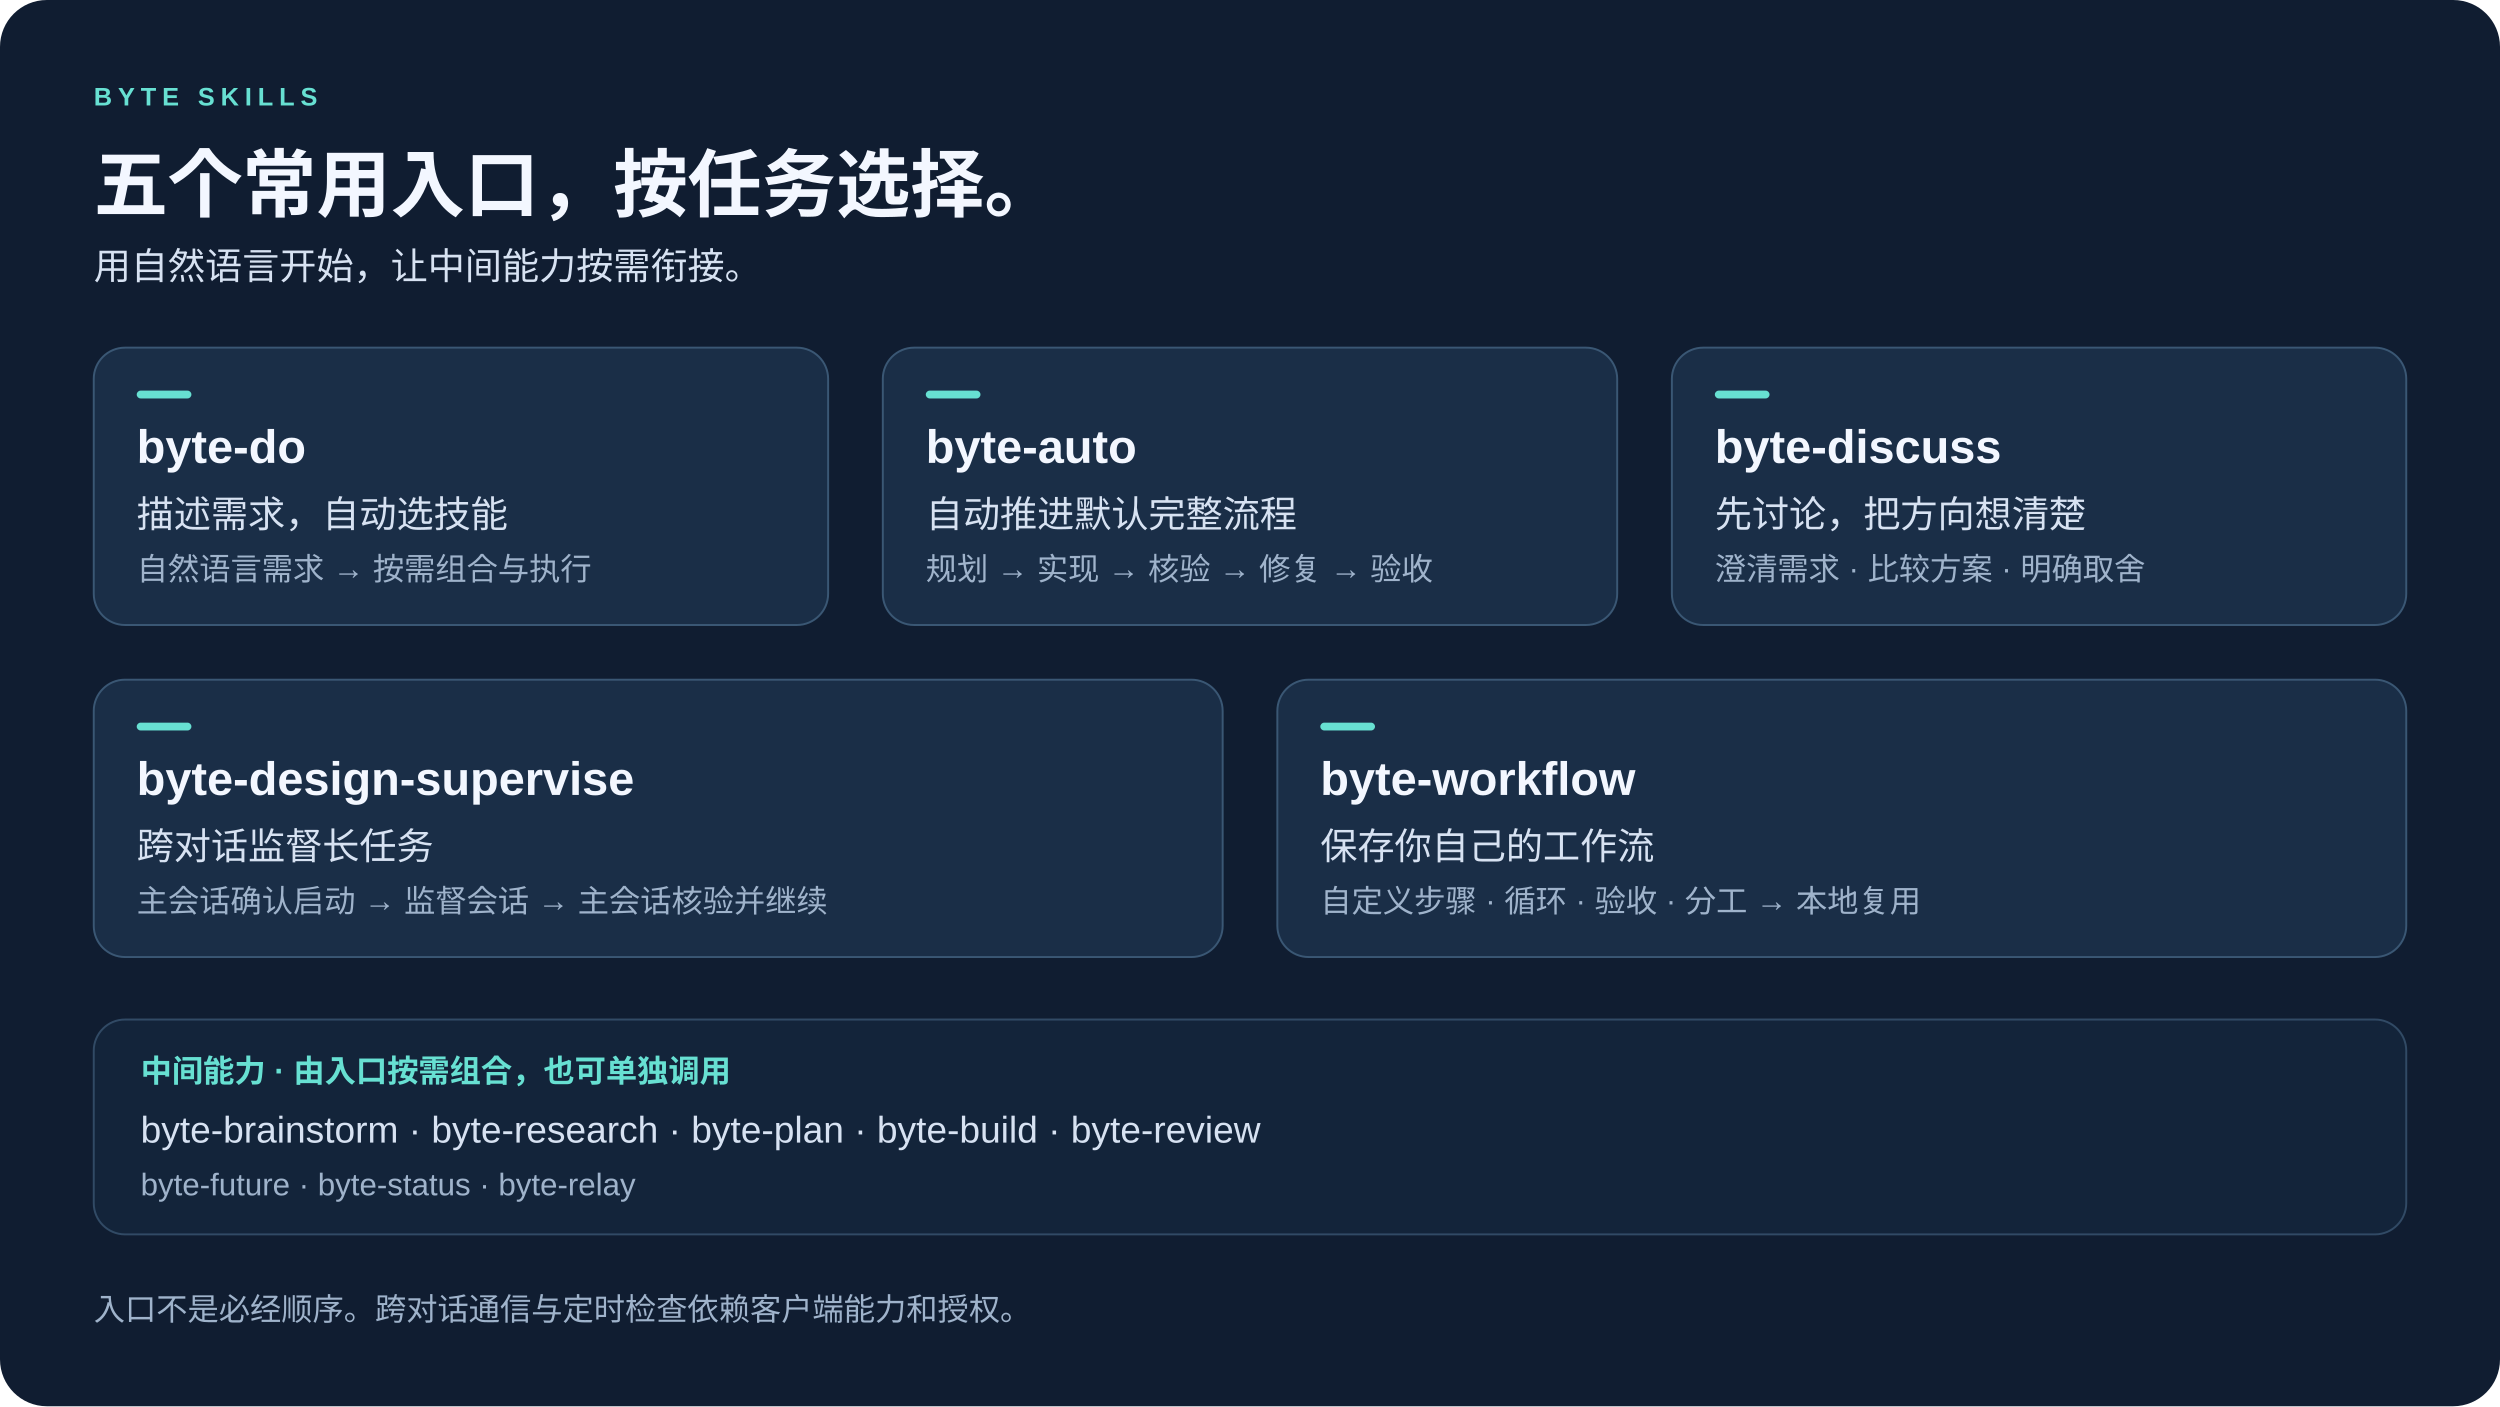
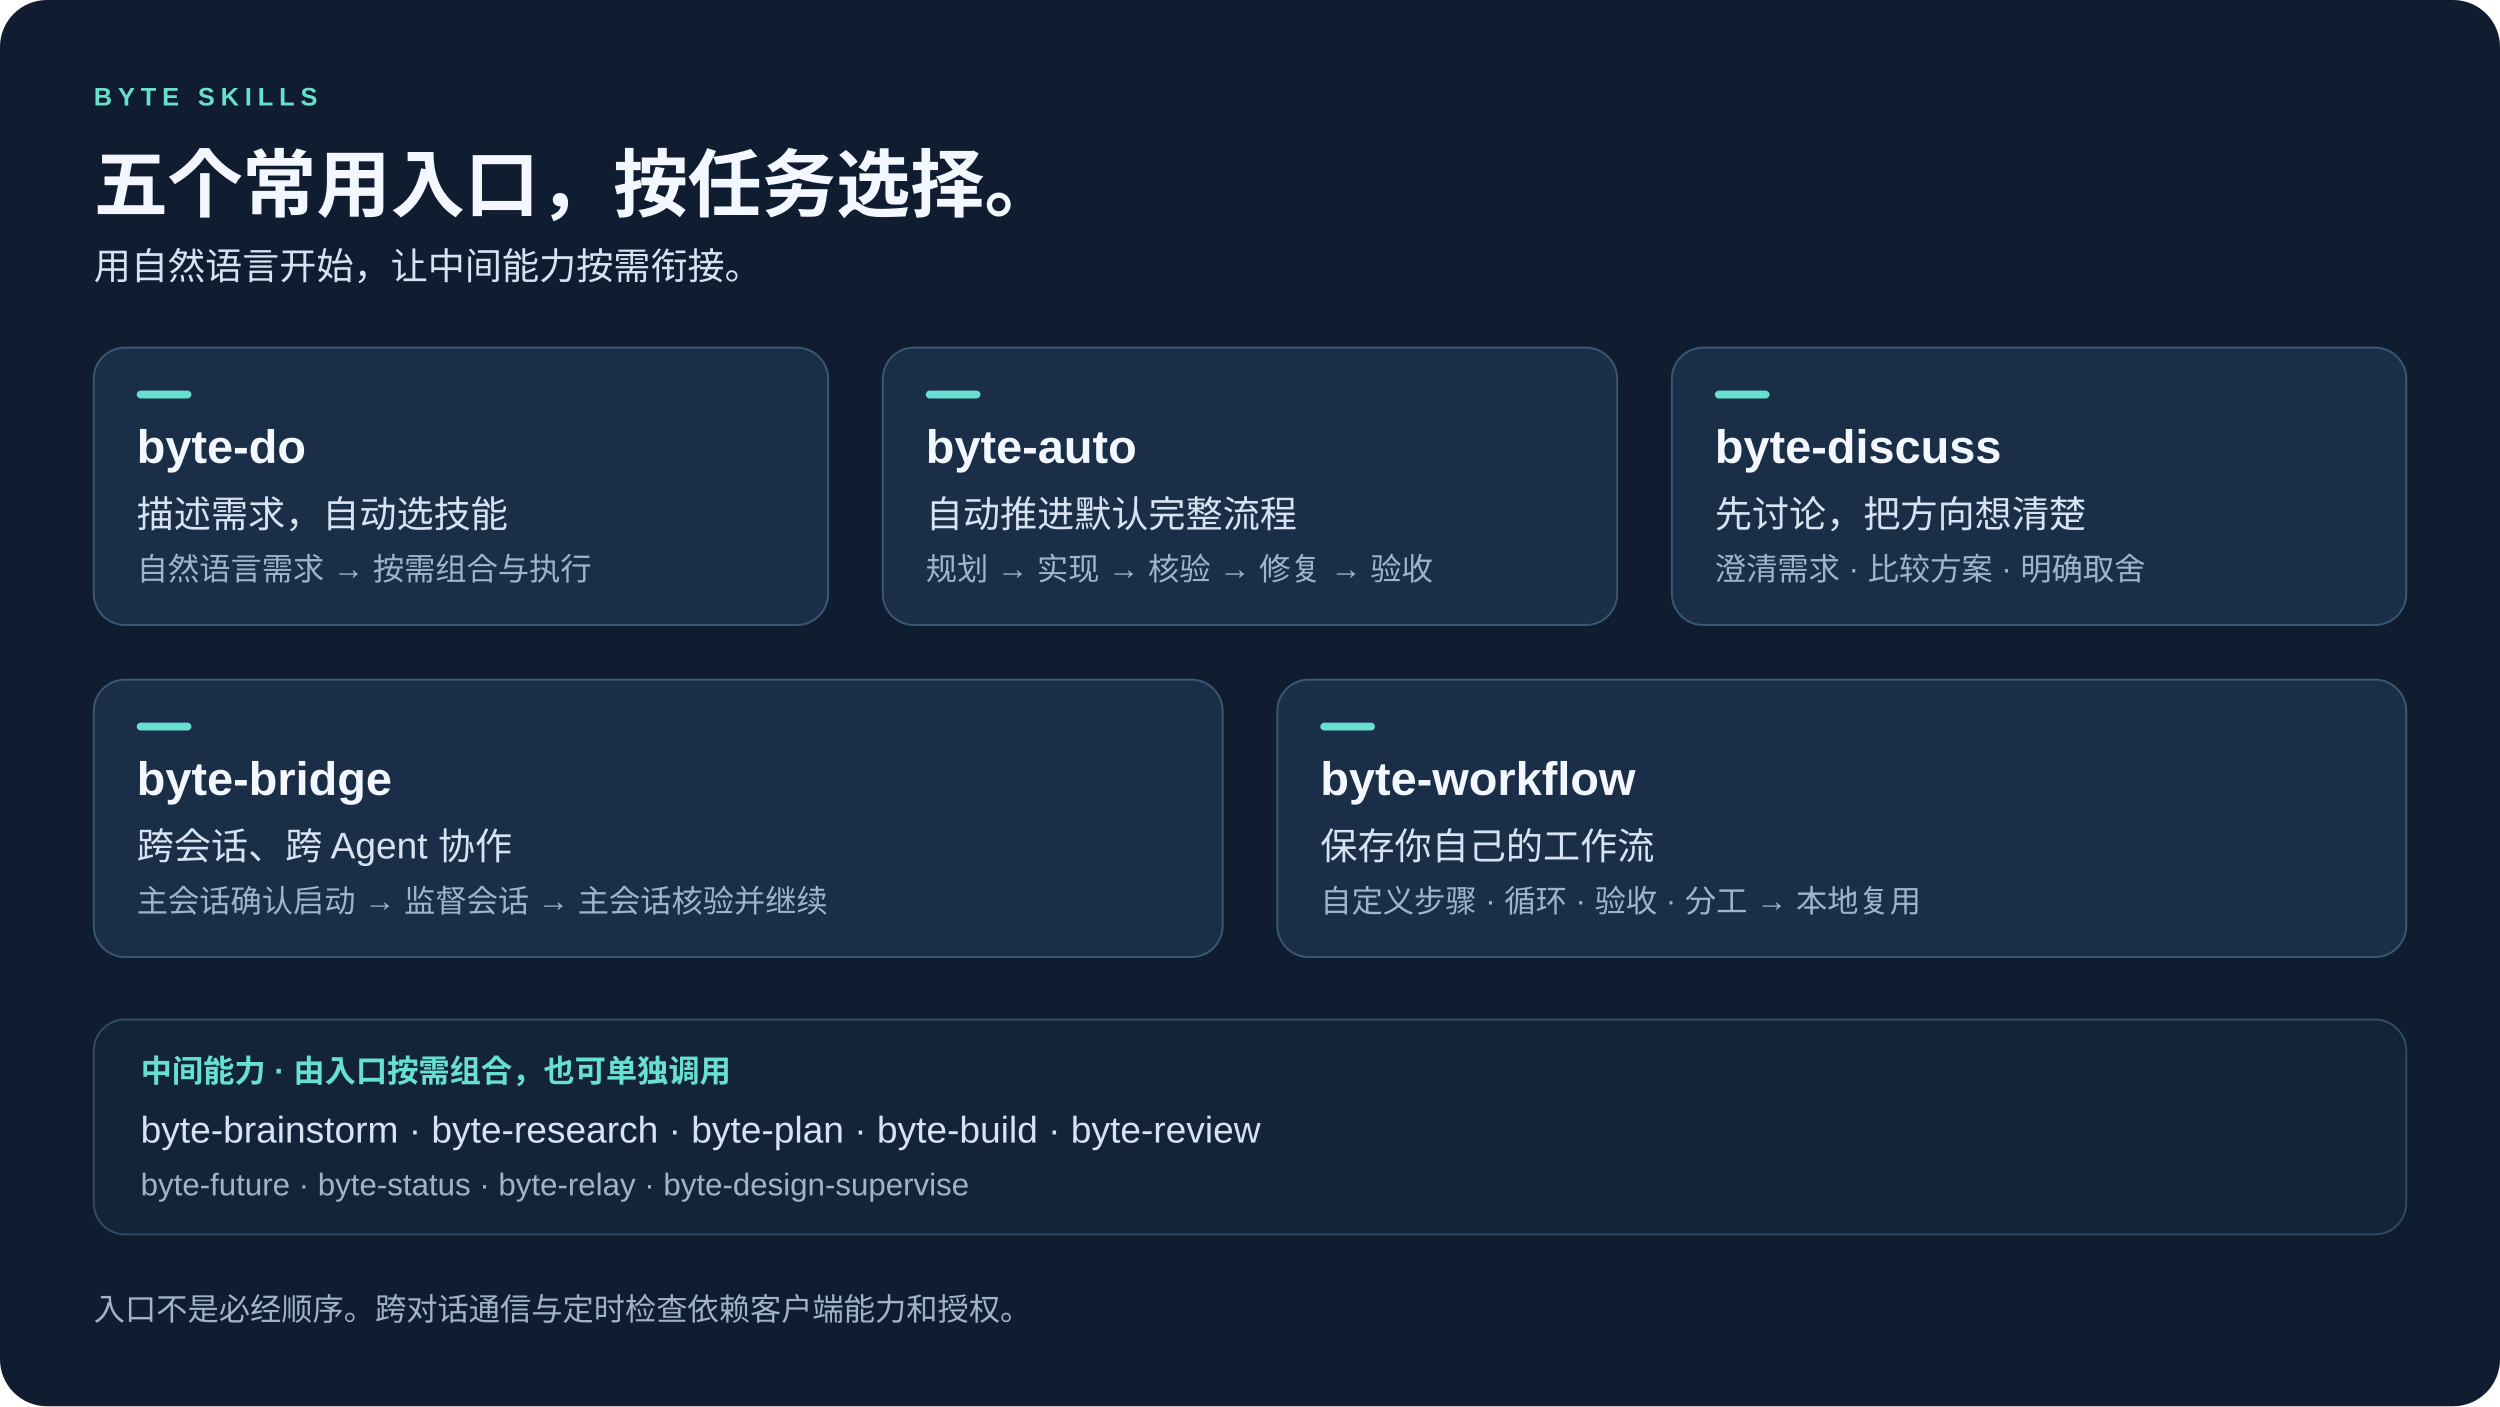
<svg xmlns="http://www.w3.org/2000/svg" width="1280" height="720" viewBox="0 0 1280 720" role="img" aria-labelledby="title desc">
  <defs>
    <style>text{font-family:-apple-system,BlinkMacSystemFont,"Segoe UI",Arial,"PingFang SC","Microsoft YaHei",sans-serif}.name{font-size:24px;font-weight:700;fill:#f3f7ff}.caption{font-size:19px;fill:#d7e2f2}.note{font-size:16px;fill:#9fb3cb}</style>
  </defs>
  <rect width="1280" height="720" rx="24" fill="#101d31" />
  <text x="48" y="54" fill="#67e0d2" font-size="13" font-weight="700" letter-spacing="3">BYTE SKILLS</text>
  <text x="48" y="108" fill="#f3f7ff" font-size="38" font-weight="700">五个常用入口，按任务选择。</text>
  <text x="48" y="143" class="caption">用自然语言开始，让中间能力按需衔接。</text>
  <rect x="48" y="178" width="376" height="142" rx="16" fill="#1a2e47" stroke="#3a5774" />
  <rect x="70" y="200" width="28" height="4" rx="2" fill="#67e0d2" />
  <text x="70" y="237" class="name">byte-do</text>
  <text x="70" y="270" class="caption">描述需求，自动选技能</text>
  <text x="70" y="297" class="note">自然语言需求 → 按需组合与执行</text>
  <rect x="452" y="178" width="376" height="142" rx="16" fill="#1a2e47" stroke="#3a5774" />
  <rect x="474" y="200" width="28" height="4" rx="2" fill="#67e0d2" />
  <text x="474" y="237" class="name">byte-auto</text>
  <text x="474" y="270" class="caption">自动推进默认完整流程</text>
  <text x="474" y="297" class="note">规划 → 实现 → 核验 → 修复 → 验收</text>
  <rect x="856" y="178" width="376" height="142" rx="16" fill="#1a2e47" stroke="#3a5774" />
  <rect x="878" y="200" width="28" height="4" rx="2" fill="#67e0d2" />
  <text x="878" y="237" class="name">byte-discuss</text>
  <text x="878" y="270" class="caption">先讨论，把方向想清楚</text>
  <text x="878" y="297" class="note">澄清需求 · 比较方案 · 明确取舍</text>
  <rect x="48" y="348" width="578" height="142" rx="16" fill="#1a2e47" stroke="#3a5774" />
  <rect x="70" y="370" width="28" height="4" rx="2" fill="#67e0d2" />
-   <text x="70" y="407" class="name">byte-design-supervise</text>
-   <text x="70" y="440" class="caption">跨对话监督长任务</text>
+   <text x="70" y="407" class="name">byte-bridge</text>
+   <text x="70" y="440" class="caption">跨会话、跨 Agent 协作</text>
  <text x="70" y="467" class="note">主会话确认启动 → 监督会话 → 主会话核验并继续</text>
  <rect x="654" y="348" width="578" height="142" rx="16" fill="#1a2e47" stroke="#3a5774" />
  <rect x="676" y="370" width="28" height="4" rx="2" fill="#67e0d2" />
  <text x="676" y="407" class="name">byte-workflow</text>
  <text x="676" y="440" class="caption">保存你自己的工作流</text>
  <text x="676" y="467" class="note">自定义步骤 · 循环 · 验收 · 分工 → 本地复用</text>
  <rect x="48" y="522" width="1184" height="110" rx="16" fill="#13243a" stroke="#314a65" />
  <text x="72" y="554" fill="#67e0d2" font-size="16" font-weight="600">中间能力 · 由入口按需组合，也可单独调用</text>
  <text x="72" y="585" class="caption">byte-brainstorm · byte-research · byte-plan · byte-build · byte-review</text>
-   <text x="72" y="612" class="note">byte-future · byte-status · byte-relay</text>
+   <text x="72" y="612" class="note">byte-future · byte-status · byte-relay · byte-design-supervise</text>
  <text x="48" y="676" class="note">入口不是必经顺序。跨对话通信与定时检查依赖客户端能力和授权。</text>
</svg>
